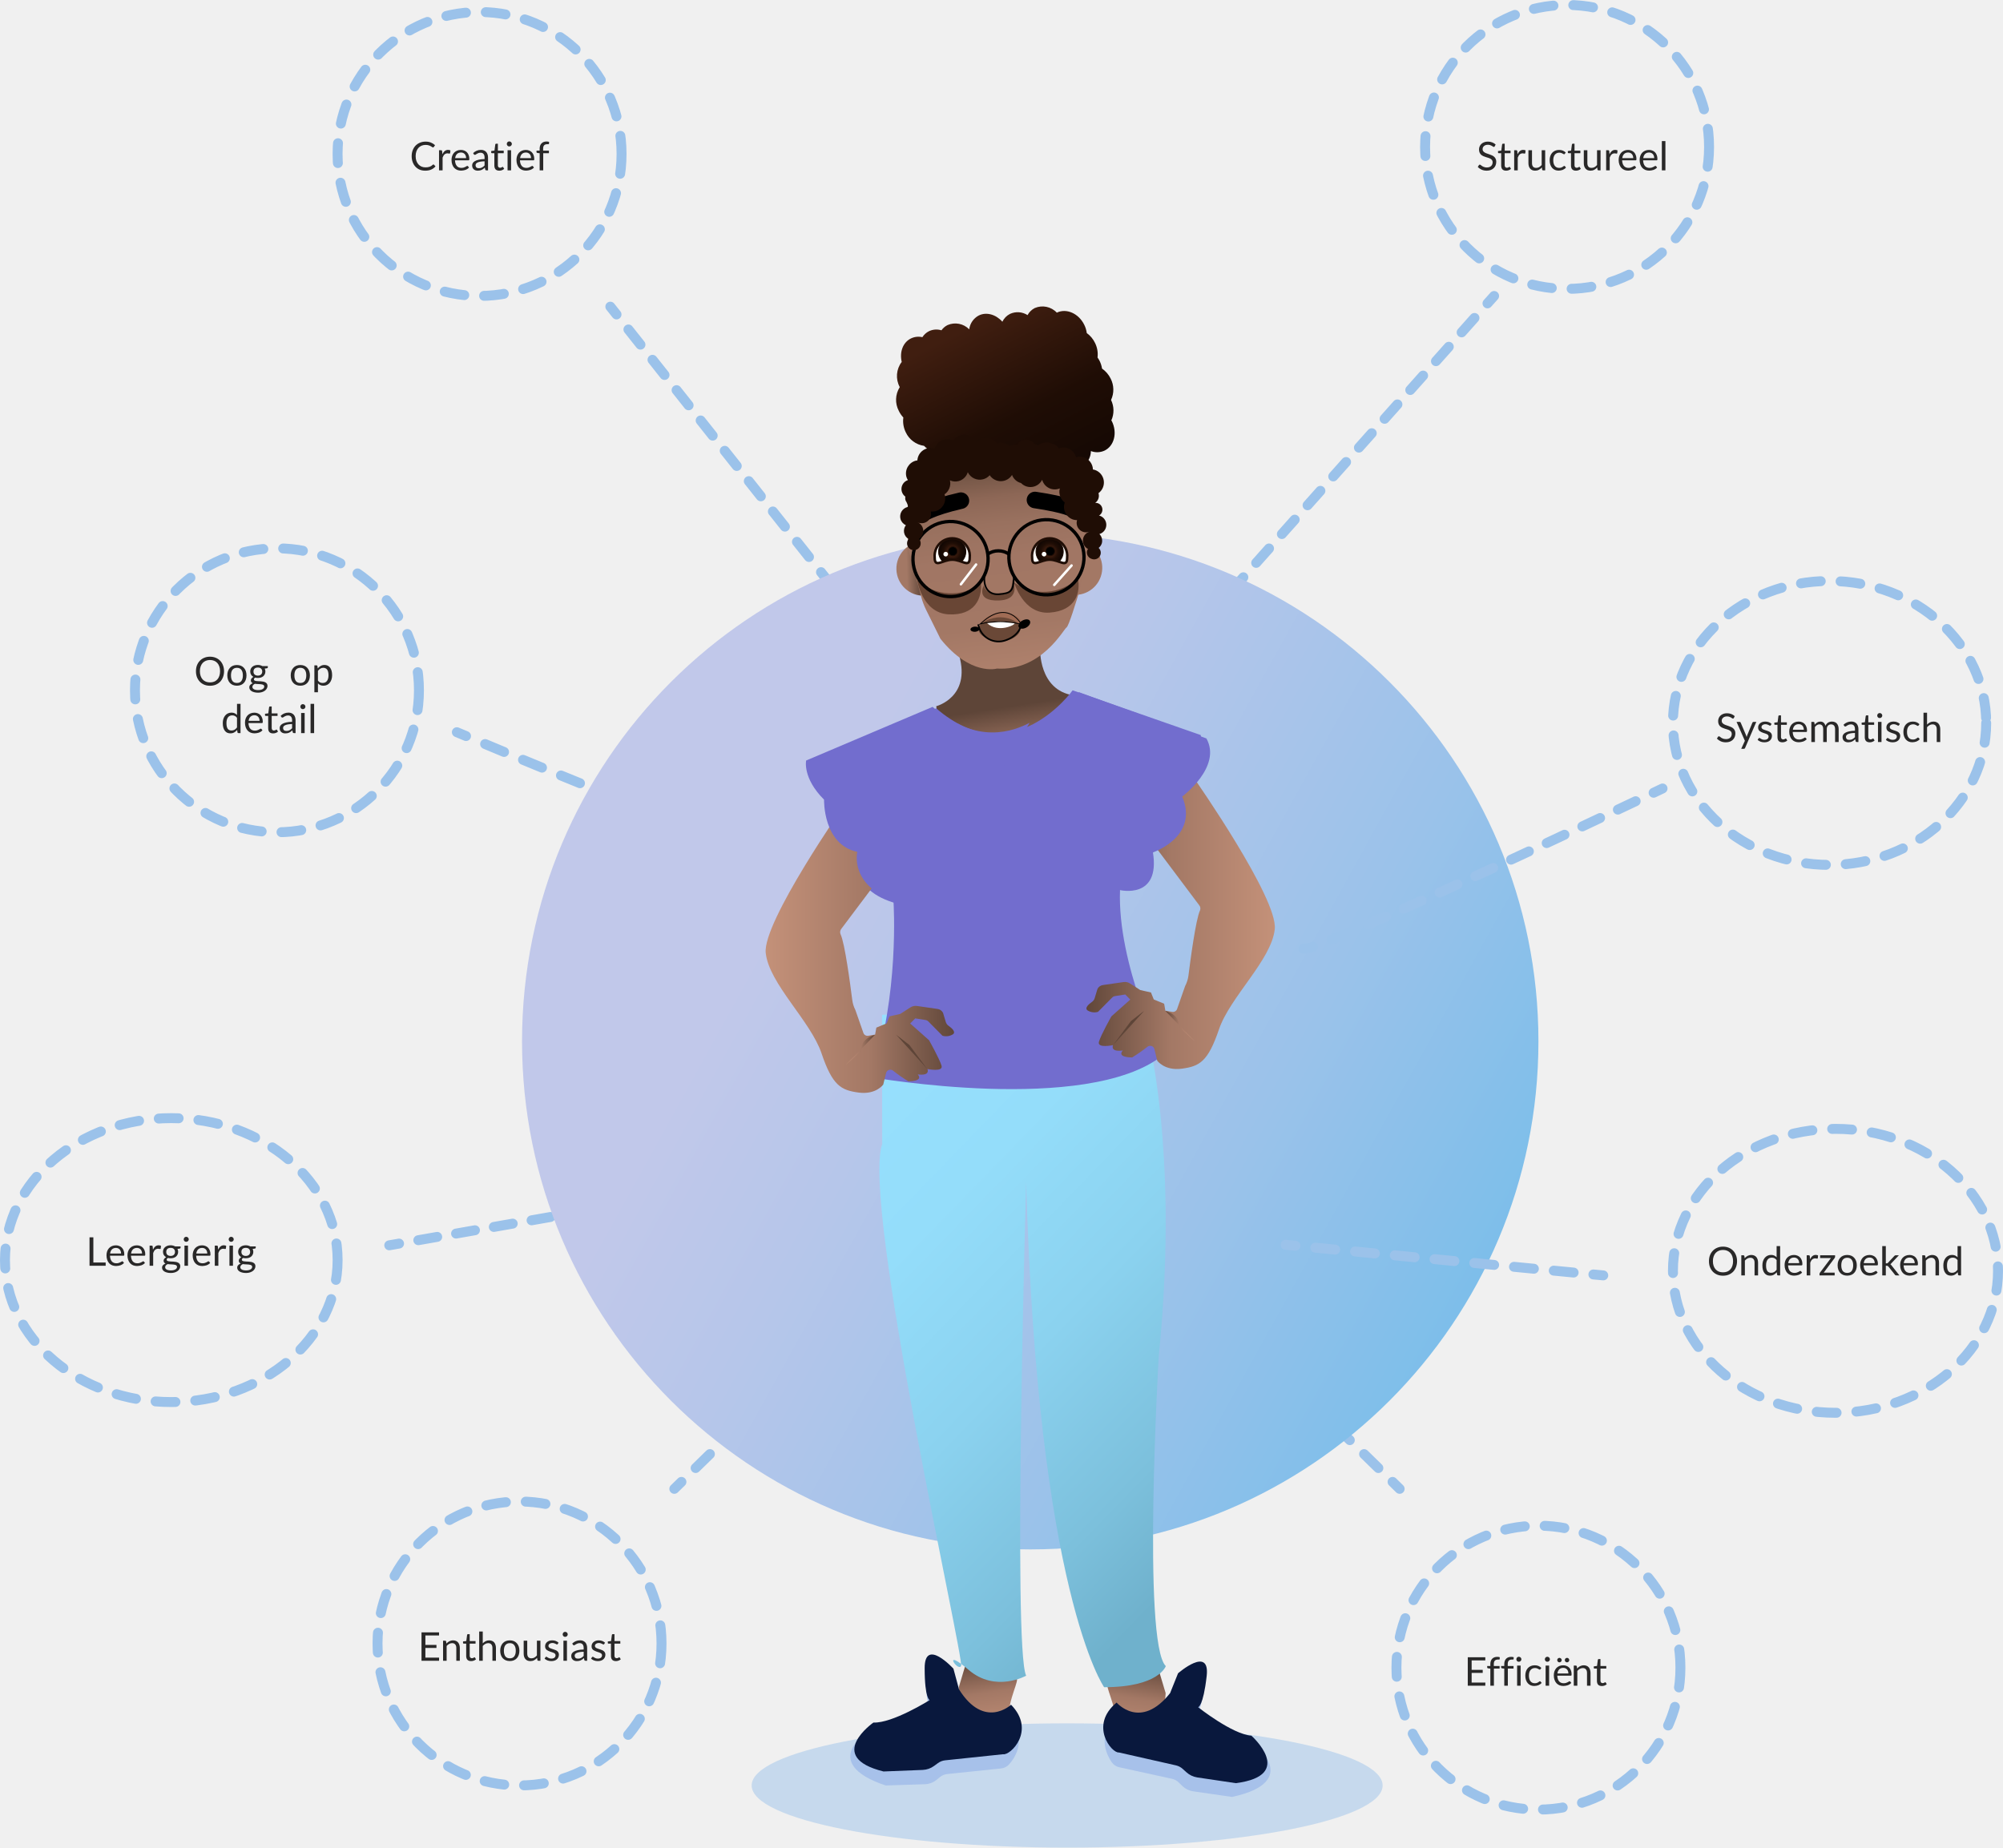
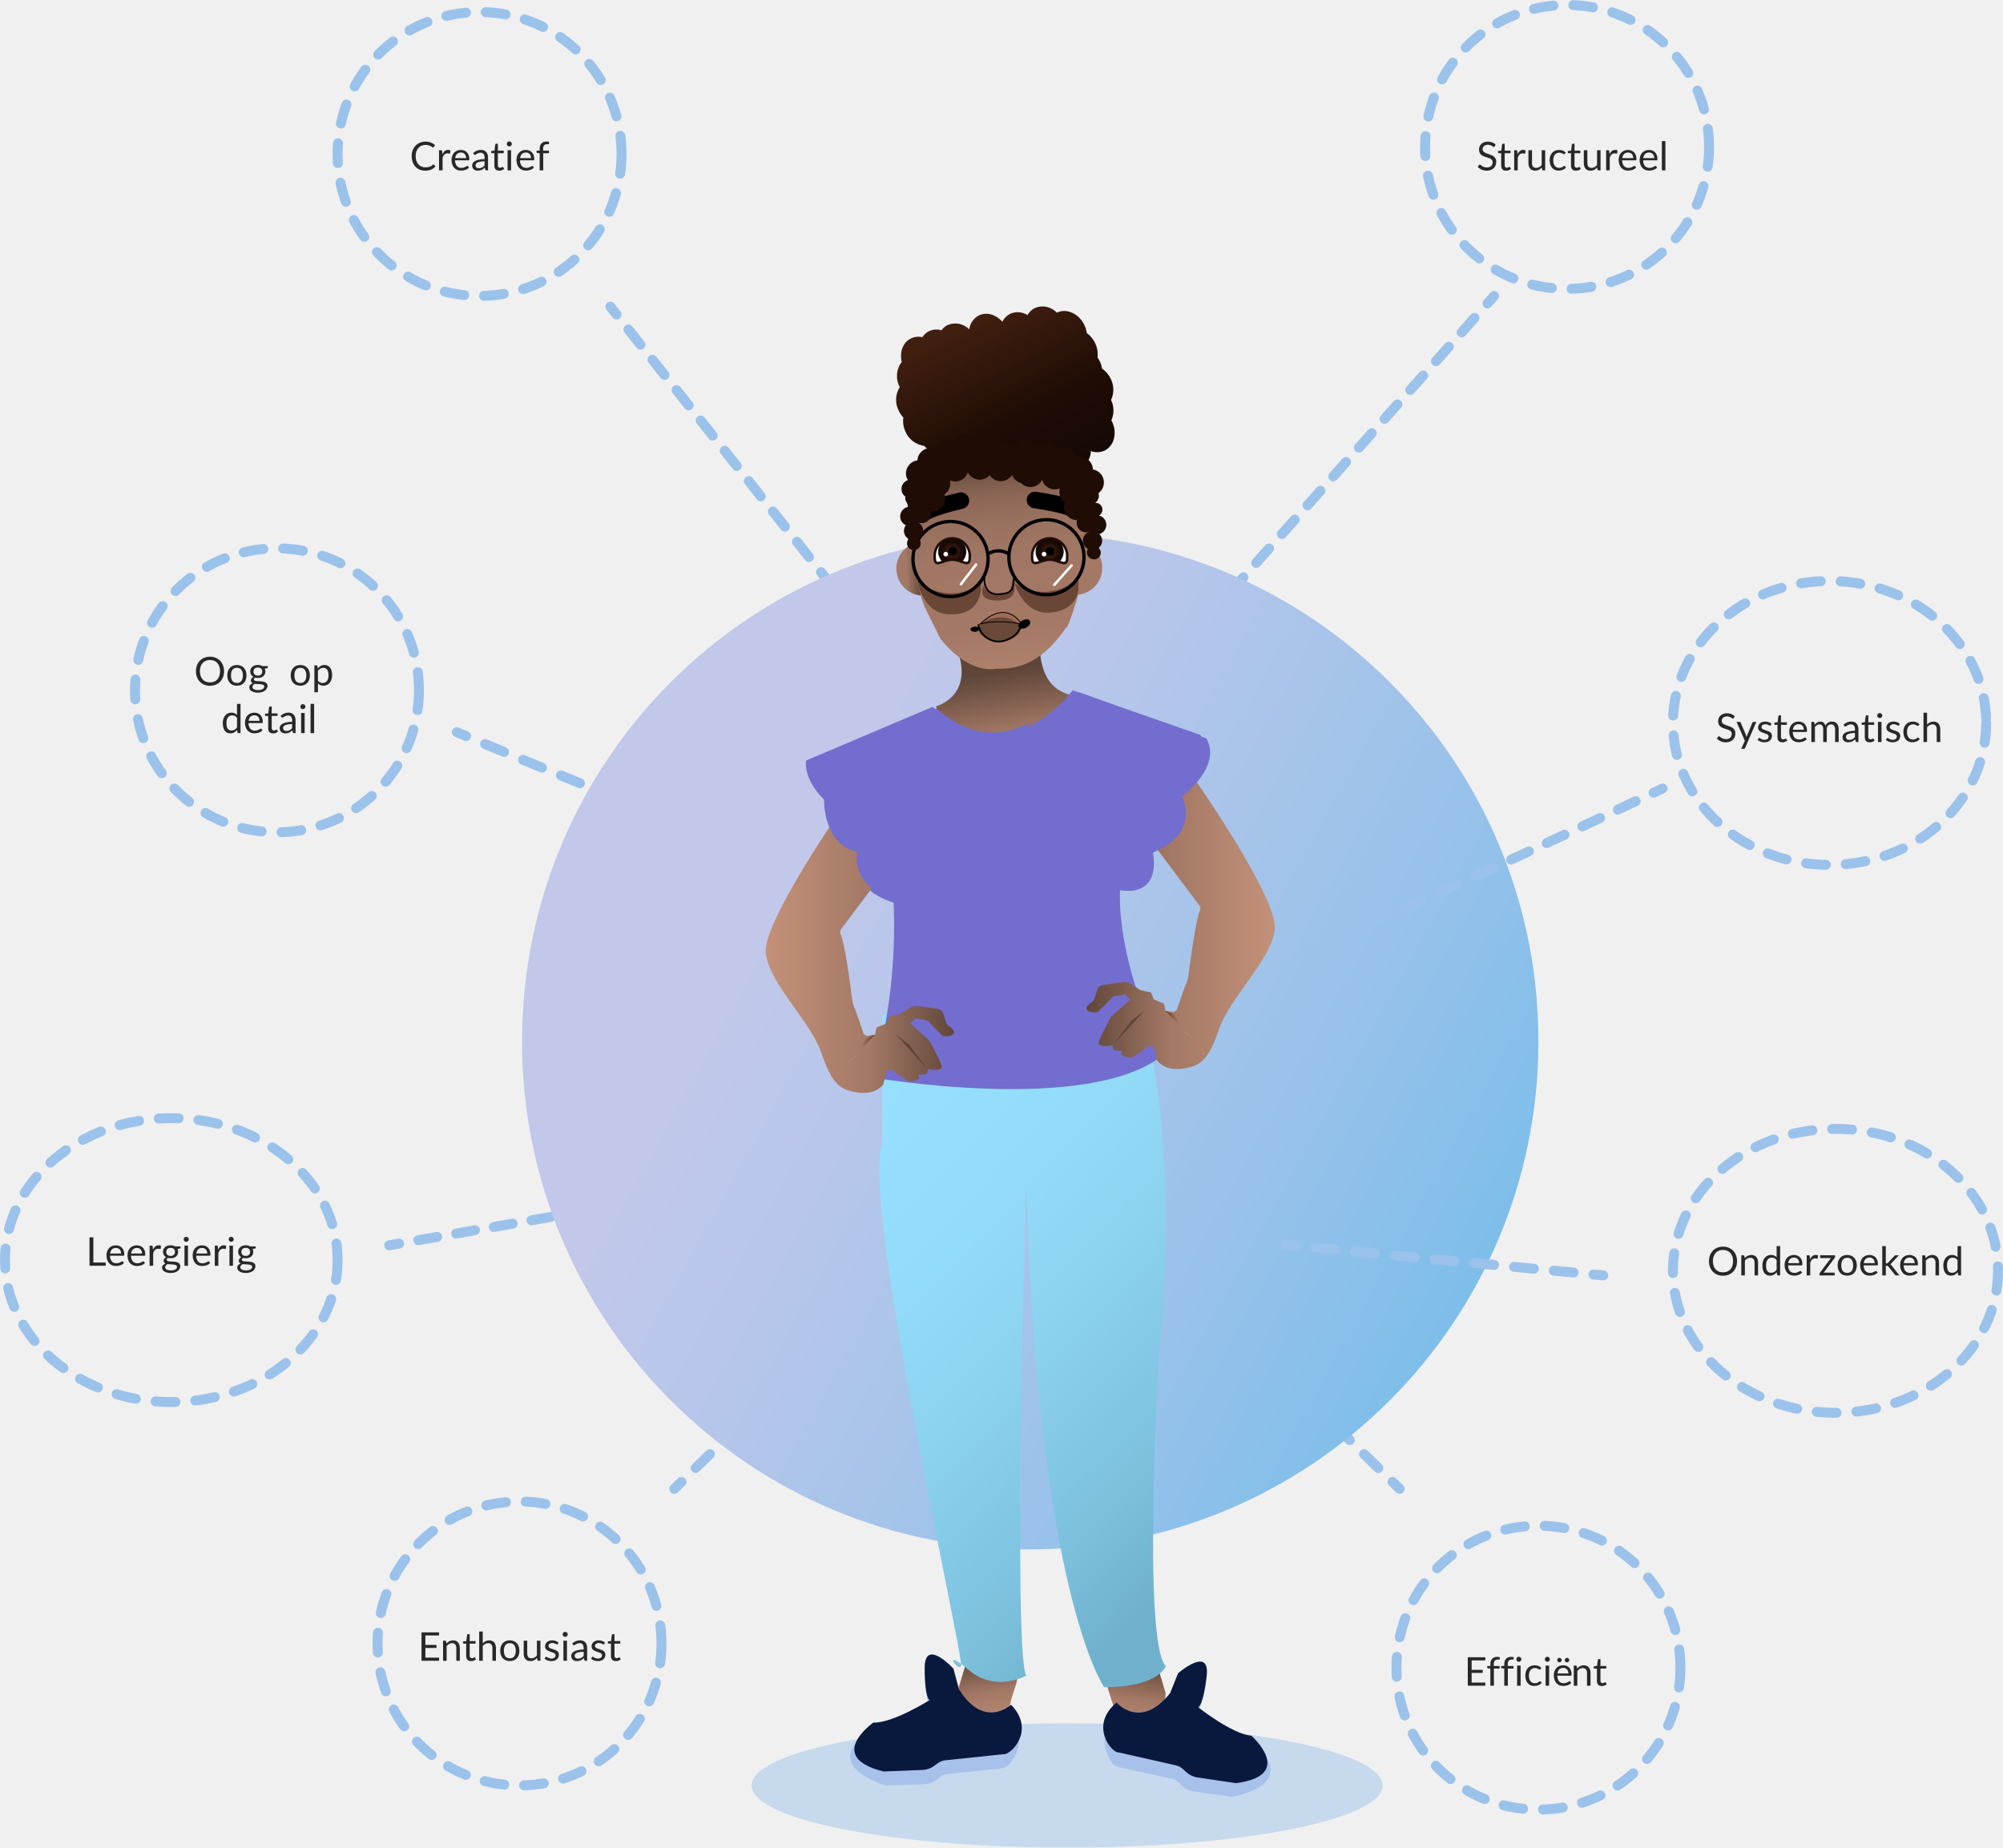
<svg xmlns="http://www.w3.org/2000/svg" xmlns:xlink="http://www.w3.org/1999/xlink" viewBox="0 0 605.04 558.2">
  <defs>
    <style>.cls-1,.cls-30{fill:#fff;}.cls-1,.cls-32,.cls-33,.cls-34,.cls-36{stroke:#1f0d05;}.cls-1,.cls-18,.cls-20,.cls-21,.cls-22,.cls-23,.cls-26,.cls-27,.cls-3,.cls-32,.cls-33,.cls-34,.cls-36,.cls-4,.cls-46,.cls-47,.cls-5,.cls-6,.cls-7,.cls-8{stroke-miterlimit:10;}.cls-1,.cls-22,.cls-23,.cls-34{stroke-width:0.75px;}.cls-2{fill:#9bc2ea;opacity:0.49;}.cls-18,.cls-20,.cls-21,.cls-22,.cls-26,.cls-27,.cls-3,.cls-34,.cls-4,.cls-46,.cls-47,.cls-5,.cls-6,.cls-7,.cls-8{fill:none;}.cls-3,.cls-4,.cls-46,.cls-47,.cls-5,.cls-6,.cls-7,.cls-8{stroke:#9bc2ea;stroke-width:3px;}.cls-18,.cls-21,.cls-22,.cls-23,.cls-3,.cls-4,.cls-46,.cls-47,.cls-5,.cls-6,.cls-7,.cls-8{stroke-linecap:round;}.cls-4{stroke-dasharray:5.83 5.83;}.cls-5{stroke-dasharray:6.2 6.2;}.cls-6{stroke-dasharray:5.85 5.85;}.cls-7{stroke-dasharray:5.79 5.79;}.cls-8{stroke-dasharray:6.03 6.03;}.cls-9{fill:url(#New_Gradient_Swatch_copy_6);}.cls-10{fill:#a7c1ea;}.cls-11{fill:url(#linear-gradient);}.cls-12{fill:url(#linear-gradient-2);}.cls-13{fill:url(#linear-gradient-3);}.cls-14{fill:url(#linear-gradient-4);}.cls-15{fill:url(#linear-gradient-5);}.cls-16{fill:url(#linear-gradient-6);}.cls-17{fill:url(#linear-gradient-7);}.cls-18,.cls-20,.cls-21,.cls-26,.cls-27{stroke:#000;}.cls-18{stroke-width:5px;}.cls-19{fill:#694635;}.cls-21,.cls-27{stroke-width:0.5px;}.cls-22,.cls-23{stroke:#fff;}.cls-23{fill:#a37762;}.cls-24{fill:#a06c55;}.cls-25{fill:#6a4837;}.cls-26,.cls-32,.cls-33,.cls-36{stroke-width:0.25px;}.cls-28{fill:url(#linear-gradient-8);}.cls-29{fill:#1f0d05;}.cls-31{clip-path:url(#clip-path);}.cls-32{fill:url(#radial-gradient);}.cls-35{clip-path:url(#clip-path-2);}.cls-36{fill:url(#radial-gradient-2);}.cls-37{fill:#726dce;}.cls-38{fill:url(#linear-gradient-9);}.cls-39{fill:url(#linear-gradient-10);}.cls-40{fill:#42210b;}.cls-41{fill:url(#linear-gradient-11);}.cls-42{fill:url(#linear-gradient-12);}.cls-43{fill:url(#linear-gradient-13);}.cls-44{fill:url(#linear-gradient-14);}.cls-45{fill:#09183d;}.cls-46{stroke-dasharray:5.94 5.94;}.cls-47{stroke-dasharray:6;}.cls-48,.cls-60{font-size:12px;fill:#292828;font-family:Lato-Regular, Lato;}.cls-49{letter-spacing:0em;}.cls-50{letter-spacing:-0.02em;}.cls-51{letter-spacing:-0.01em;}.cls-52{letter-spacing:-0.01em;}.cls-53{letter-spacing:-0.02em;}.cls-54{letter-spacing:-0.01em;}.cls-55{letter-spacing:0em;}.cls-56{letter-spacing:0em;}.cls-57{letter-spacing:-0.04em;}.cls-58{letter-spacing:0em;}.cls-59{letter-spacing:-0.01em;}.cls-60{letter-spacing:-0.01em;}.cls-61{letter-spacing:-0.01em;}.cls-62{letter-spacing:-0.02em;}.cls-63{letter-spacing:-0.03em;}.cls-64{letter-spacing:-0.01em;}.cls-65{letter-spacing:0em;}.cls-66{letter-spacing:0em;}.cls-67{letter-spacing:-0.01em;}.cls-68{letter-spacing:-0.01em;}.cls-69{letter-spacing:-0.03em;}.cls-70{letter-spacing:-0.02em;}</style>
    <linearGradient id="New_Gradient_Swatch_copy_6" x1="193.69" y1="249.56" x2="517.61" y2="428.87" gradientUnits="userSpaceOnUse">
      <stop offset="0.13" stop-color="#c1c8ea" />
      <stop offset="0.28" stop-color="#b6c6ea" />
      <stop offset="0.56" stop-color="#9ac2ea" />
      <stop offset="0.91" stop-color="#6cbcea" />
      <stop offset="1" stop-color="#5fbaea" />
    </linearGradient>
    <linearGradient id="linear-gradient" x1="300.86" y1="525" x2="297.08" y2="500.09" gradientUnits="userSpaceOnUse">
      <stop offset="0" stop-color="#c49179" />
      <stop offset="0.55" stop-color="#a37865" />
      <stop offset="1" stop-color="#5e4538" />
    </linearGradient>
    <linearGradient id="linear-gradient-2" x1="6149.05" y1="526.8" x2="6145.27" y2="501.9" gradientTransform="matrix(-1, 0, 0, 1, 6489.92, 0)" xlink:href="#linear-gradient" />
    <linearGradient id="linear-gradient-3" x1="242.18" y1="331.6" x2="396.99" y2="481.77" gradientUnits="userSpaceOnUse">
      <stop offset="0" stop-color="#97e0fe" />
      <stop offset="0.25" stop-color="#94ddfa" />
      <stop offset="0.48" stop-color="#8bd2ef" />
      <stop offset="0.71" stop-color="#7cc0dc" />
      <stop offset="0.85" stop-color="#6fb1cc" />
    </linearGradient>
-     <linearGradient id="linear-gradient-4" x1="4424.4" y1="-596.49" x2="4420.2" y2="-626.6" gradientTransform="matrix(-0.96, 0.29, 0.29, 0.96, 4716.45, -464.81)" xlink:href="#linear-gradient" />
+     <linearGradient id="linear-gradient-4" x1="4424.4" y1="-596.49" x2="4418.68" y2="-637.45" gradientTransform="matrix(-0.96, 0.29, 0.29, 0.96, 4716.45, -464.81)" xlink:href="#linear-gradient" />
    <linearGradient id="linear-gradient-5" x1="3132.72" y1="761.79" x2="3142.9" y2="761.79" gradientTransform="matrix(-0.95, -0.32, -0.32, 0.95, 3547, 457.6)" gradientUnits="userSpaceOnUse">
      <stop offset="0.55" stop-color="#a37865" />
      <stop offset="1" stop-color="#5e4538" />
    </linearGradient>
    <linearGradient id="linear-gradient-6" x1="-832.86" y1="57.06" x2="-822.67" y2="57.06" gradientTransform="translate(1099.17 91.13) rotate(-1.65)" xlink:href="#linear-gradient-5" />
    <linearGradient id="linear-gradient-7" x1="4446.74" y1="-495.97" x2="4431.02" y2="-608.46" gradientTransform="matrix(-0.97, 0.26, 0.26, 0.97, 4736.84, -421.89)" gradientUnits="userSpaceOnUse">
      <stop offset="0.21" stop-color="#c49179" />
      <stop offset="0.55" stop-color="#a37865" />
      <stop offset="0.73" stop-color="#a17664" />
      <stop offset="0.82" stop-color="#99715f" />
      <stop offset="0.89" stop-color="#8d6756" />
      <stop offset="0.94" stop-color="#7a5a4a" />
      <stop offset="0.99" stop-color="#63493b" />
      <stop offset="1" stop-color="#5e4538" />
    </linearGradient>
    <linearGradient id="linear-gradient-8" x1="-55.67" y1="-561.93" x2="-32.81" y2="-491.03" gradientTransform="matrix(0.99, -0.14, 0.18, 1.03, 444.31, 657.17)" gradientUnits="userSpaceOnUse">
      <stop offset="0.17" stop-color="#401e10" />
      <stop offset="0.56" stop-color="#1f0d05" />
      <stop offset="0.93" stop-color="#120703" />
    </linearGradient>
    <clipPath id="clip-path">
      <path class="cls-1" d="M282.34,168.52c0,3.22,2.4.58,5.33.58s5.25,2.65,5.25-.58a5.32,5.32,0,1,0-10.58,0Z" />
    </clipPath>
    <radialGradient id="radial-gradient" cx="287.63" cy="166.67" r="4.12" gradientUnits="userSpaceOnUse">
      <stop offset="0.04" stop-color="#684810" />
      <stop offset="0.29" stop-color="#401e10" />
      <stop offset="0.63" stop-color="#1f0d05" />
      <stop offset="0.93" stop-color="#120703" />
    </radialGradient>
    <clipPath id="clip-path-2">
      <path class="cls-1" d="M311.77,168.52c0,3.22,2.4.58,5.32.58s5.26,2.65,5.26-.58a5.32,5.32,0,1,0-10.58,0Z" />
    </clipPath>
    <radialGradient id="radial-gradient-2" cx="317.06" cy="166.67" r="4.12" xlink:href="#radial-gradient" />
    <linearGradient id="linear-gradient-9" x1="231.22" y1="276.17" x2="289.05" y2="276.17" xlink:href="#linear-gradient" />
    <linearGradient id="linear-gradient-10" x1="255.38" y1="317.23" x2="264.29" y2="317.23" xlink:href="#linear-gradient" />
    <linearGradient id="linear-gradient-11" x1="271.09" y1="321.05" x2="280.9" y2="313.7" gradientUnits="userSpaceOnUse">
      <stop offset="0" stop-color="#c49179" />
      <stop offset="0" stop-color="#a37865" />
      <stop offset="0.34" stop-color="#5e4538" />
    </linearGradient>
    <linearGradient id="linear-gradient-12" x1="5962.83" y1="268.95" x2="6020.66" y2="268.95" gradientTransform="matrix(-1, 0, 0, 1, 6347.92, 0)" xlink:href="#linear-gradient" />
    <linearGradient id="linear-gradient-13" x1="5986.99" y1="310.01" x2="5995.9" y2="310.01" gradientTransform="matrix(-1, 0, 0, 1, 6347.92, 0)" xlink:href="#linear-gradient" />
    <linearGradient id="linear-gradient-14" x1="6002.69" y1="313.83" x2="6012.51" y2="306.48" gradientTransform="matrix(-1, 0, 0, 1, 6347.92, 0)" xlink:href="#linear-gradient-11" />
  </defs>
  <g id="Layer_2" data-name="Layer 2">
    <g id="Layer_1-2" data-name="Layer 1">
      <ellipse class="cls-2" cx="322.35" cy="539.44" rx="95.3" ry="18.77" />
      <line class="cls-3" x1="358.06" y1="194.06" x2="360.05" y2="191.82" />
      <line class="cls-4" x1="363.94" y1="187.47" x2="447.38" y2="93.83" />
      <line class="cls-3" x1="449.32" y1="91.66" x2="451.32" y2="89.42" />
      <path class="cls-3" d="M207,248.47a9,9,0,0,1-2.91-.67" />
      <path class="cls-5" d="M198.26,245.73c-14.42-5.36-42.63-17.11-54.63-22.15" />
      <path class="cls-3" d="M140.77,222.38,138,221.22" />
      <line class="cls-3" x1="249.86" y1="175.21" x2="248" y2="172.86" />
      <line class="cls-6" x1="244.37" y1="168.28" x2="188.04" y2="97.29" />
      <line class="cls-3" x1="186.23" y1="95" x2="184.36" y2="92.65" />
      <line class="cls-3" x1="266.18" y1="350.14" x2="263.22" y2="350.66" />
      <line class="cls-7" x1="257.52" y1="351.66" x2="123.39" y2="375.22" />
      <line class="cls-3" x1="120.54" y1="375.72" x2="117.58" y2="376.24" />
      <line class="cls-3" x1="272.63" y1="382.42" x2="270.48" y2="384.52" />
      <line class="cls-8" x1="266.18" y1="388.73" x2="207.99" y2="445.62" />
      <line class="cls-3" x1="205.84" y1="447.72" x2="203.69" y2="449.82" />
      <line class="cls-3" x1="353.85" y1="382.42" x2="356" y2="384.52" />
      <line class="cls-8" x1="360.31" y1="388.73" x2="418.49" y2="445.62" />
      <line class="cls-3" x1="420.65" y1="447.72" x2="422.79" y2="449.82" />
      <circle class="cls-9" cx="311.2" cy="314.61" r="153.51" />
      <path class="cls-10" d="M306.36,521.05s-8.44,5.27-16.24-7.9l-1.8-6.73s-8.81-10.27-8.7-.28,1.63,10.37,1.63,10.37-11.16,7.42-16.93,7.07c-2.14-1.48-17.51,9,3.23,15.86l11.83-.38a5.85,5.85,0,0,0,3.4-1.22l1.23-1a4.2,4.2,0,0,1,2.14-.86l16.23-1.68a3.76,3.76,0,0,0,2.43-1.23C306.57,531.12,309.53,526.59,306.36,521.05Z" />
      <path class="cls-11" d="M307.22,507.34c.1,1.81-3.62,8.48-2.05,13.12,0,0-15.18,2.3-15.54-10.73l2.61-8.7Z" />
      <path class="cls-12" d="M334.51,509.15c-.1,1.8,3.62,8.47,2.05,13.11,0,0,15.18,2.31,15.54-10.73l-2.61-8.7Z" />
      <path class="cls-13" d="M266.44,306.59l78.29-1.82S356.91,341.54,350,410c0,0-5,86.41,2.15,93.37,0,0-2.06,6.38-18.63,6.38,0,0-20.07-28.42-23.55-152.53,0,0-4.06,140.93,0,149.05,0,0-9.23,5.22-17.37-1.74s-3.4.58-2.29-1.16-30.2-139.77-23.82-157.75Z" />
      <path class="cls-14" d="M324.24,210.08c1.88.79-5.11,9.45-19.66,11.58,0,0-20.6,3.46-21.78-8.29,0,0,10.49-2.71,6.95-15.27,0,0,16.07,6,24.43-2.13C314.18,196,313.68,208.49,324.24,210.08Z" />
      <path class="cls-15" d="M325.29,171.71c-1.45,4.28-6.9,6.3-2.62,7.75A8.18,8.18,0,0,0,327.91,164C323.63,162.52,326.74,167.44,325.29,171.71Z" />
      <path class="cls-16" d="M278.94,171.8c.13,4.52,4.75,8,.24,8.17a8.17,8.17,0,1,1-.47-16.34C283.22,163.5,278.81,167.29,278.94,171.8Z" />
      <path class="cls-17" d="M274.22,165.18l.19-17.67a7.73,7.73,0,0,1,7.8-7.64l39.07.42a7.73,7.73,0,0,1,7.64,7.8s-.37,18.44-.62,18.72l-1.54,8.72a30.27,30.27,0,0,1-.78,3.29c-1,3.3-3.17,10.4-3.83,10.76-.85.47-7.52,13.26-21,12.41,0,0-8,2.35-17.08-9l-4.29-8.67a21.16,21.16,0,0,1-1.53-4.06S274.22,165.51,274.22,165.18Z" />
      <path class="cls-18" d="M290.26,151.26c-9.35,2.13-12,4.2-12,4.2" />
      <path class="cls-18" d="M312.63,151.06c9.73,1.44,11.54,2.79,11.54,2.79" />
      <path class="cls-19" d="M305.82,175.21s.2,5.06-4.12,4.31c0,0-4,.16-4.53-2.64,0,0-2.63,4.78,4.51,4.54S305.82,175.21,305.82,175.21Z" />
      <path class="cls-19" d="M325.59,174.68A15.19,15.19,0,0,1,306.34,176s2.69,9.64,10.67,9.09S326.48,179,325.59,174.68Z" />
      <path class="cls-19" d="M296.31,176.32a15.17,15.17,0,0,1-19.26-1.06s1.46,9.9,9.45,10.35S296.66,180.72,296.31,176.32Z" />
      <circle class="cls-20" cx="316.08" cy="168.38" r="11.35" transform="translate(-19.61 43.61) rotate(-7.66)" />
      <circle class="cls-20" cx="287.12" cy="168.92" r="11.35" transform="translate(-19.95 39.76) rotate(-7.66)" />
      <path class="cls-20" d="M298.36,167.41a5.68,5.68,0,0,1,6.41,0" />
      <path class="cls-21" d="M297.34,173.89c0,.18,0,.37,0,.57-.17,3.67,1.77,5.26,4.41,5.07,3.67-.27,4.3-1,4.47-4.66,0-.19,0-.38,0-.57" />
      <line class="cls-22" x1="318.45" y1="176.71" x2="323.68" y2="170.85" />
      <line class="cls-23" x1="290.26" y1="176.52" x2="294.84" y2="170.56" />
      <path class="cls-24" d="M296,188.56c-1.24,1.59,3.61,3.65,6.51,3.68s6.09-1.76,6.11-3.78-3.12-3.49-6-3.52A8.46,8.46,0,0,0,296,188.56Z" />
      <path class="cls-25" d="M295.58,190.12c0,2,3.61,3.65,6.51,3.68s6.09-1.76,6.12-3.78-3.13-3.49-6-3.52S295.6,188.1,295.58,190.12Z" />
      <path class="cls-26" d="M308.51,188.61s-3.92-7.6-11.82-.62c-.46.32-.15.2-.6.53a20.69,20.69,0,0,1,5.79-.64A24.54,24.54,0,0,1,308.51,188.61Z" />
      <path class="cls-27" d="M309.47,188.67l-1-.06s-.18,3.23-4.65,4.82a6.22,6.22,0,0,1-8.29-4.64.59.59,0,0,1,0-.14" />
      <ellipse cx="294.48" cy="188.82" rx="1.34" ry="0.78" transform="matrix(1, -0.06, 0.06, 1, -11.32, 18.95)" />
      <path d="M307.73,189.46c.31.58,1.31.65,2.24.16s1.44-1.37,1.14-2-1.31-.64-2.25-.15S307.42,188.89,307.73,189.46Z" />
      <path class="cls-28" d="M273.6,130.61a7.76,7.76,0,0,1-.73-4.47,7.85,7.85,0,0,1-1.37-2,7.15,7.15,0,0,1,.27-7.15.43.43,0,0,0,0-.07,7,7,0,0,1,.61-7.57c-.7-3,.36-5.91,2.79-7.1a5.2,5.2,0,0,1,3.45-.38,5.06,5.06,0,0,1,2-1.81,5.2,5.2,0,0,1,3.76-.27,5,5,0,0,1,1.85-1.58,5.89,5.89,0,0,1,6.54,1.29,5.5,5.5,0,0,1,2.9-4.19c2.34-1.15,5.19-.28,7.11,1.89a5.14,5.14,0,0,1,2.34-2.38,5.55,5.55,0,0,1,5.27.38,5.08,5.08,0,0,1,2.19-2.14,5.93,5.93,0,0,1,6.65,1.4c2.9-1.41,6.62.24,8.3,3.69a8,8,0,0,1,.75,2.48,7.84,7.84,0,0,1,2.5,3,7.73,7.73,0,0,1,.75,4.38,8.66,8.66,0,0,1,.66,1.1,8,8,0,0,1,.7,2.25,7.91,7.91,0,0,1,2.59,3,7.32,7.32,0,0,1,.13,6.48,7.28,7.28,0,0,1,.09,6.17c0,.1.12.18.17.28,1.69,3.46.71,7.41-2.2,8.84a5.31,5.31,0,0,1-4.14.15,5.65,5.65,0,0,1-3,4.9c-2.73,1.34-6.17-.06-8-3.1a7,7,0,0,1-1.25-.74,6.36,6.36,0,0,1-3.85-1.47,7.39,7.39,0,0,1-.66.42,5.59,5.59,0,0,1-5.5-.5,5.16,5.16,0,0,1-1,.62,5.5,5.5,0,0,1-5-.23,4.78,4.78,0,0,1-1.21.87c-2.27,1.11-5,.33-6.94-1.7a5.15,5.15,0,0,1-2.28,2.29,5.81,5.81,0,0,1-6.19-1,6.29,6.29,0,0,1-5.53-1.94A7.2,7.2,0,0,1,273.6,130.61Z" />
      <path class="cls-29" d="M274.44,162.84a2.83,2.83,0,0,1-.8-4.17,2.87,2.87,0,0,1-1.63-1.88,2.94,2.94,0,0,1,2.09-3.6c.68-.18-1.11-2.7-.51-2.42.38-.52,4-1.19,3.81-1,0,.05.07.1.08.16a2.06,2.06,0,1,1-4,1.05,2.09,2.09,0,0,1,0-.93,2.84,2.84,0,0,1,.77-5,3.93,3.93,0,0,1-.46-1,4,4,0,0,1,2.84-4.87,2.67,2.67,0,0,1,.48-.08,4,4,0,0,1,5.22-3.57,4,4,0,0,1,2.79-2.72,4,4,0,0,1,2.84.32,3.92,3.92,0,0,1,2.31-1.68,4,4,0,0,1,4.64,2.2,3.92,3.92,0,0,1,2-1.24,4,4,0,0,1,4.29,1.6,2.18,2.18,0,0,1,.23-.09,4,4,0,0,1,3.68.89,3.13,3.13,0,0,1,.8-.39,3.06,3.06,0,0,1,1.38,0,3,3,0,0,1,5.14-.3,2.81,2.81,0,0,1,1.14.45,4,4,0,0,1,3.63-.73,3.07,3.07,0,0,1,.42.17,3,3,0,0,1,2.18,1.44,3.93,3.93,0,0,1,2.52-.11,4,4,0,0,1,2.71,2.8,3.9,3.9,0,0,1,2.27,0,4,4,0,0,1,2.84,3.72c.17,0,.33.05.49.09a4,4,0,0,1,1.19,7.05,2.64,2.64,0,0,1-1,2.94,2.37,2.37,0,0,1,.7.06,2.06,2.06,0,0,1,.42,3.78s.1,0,.15,0a2.9,2.9,0,0,1,0,5.57,2.88,2.88,0,0,1,.73,2.82,2.91,2.91,0,0,1-.95,1.37,2,2,0,0,1-2.08,3.33,2.06,2.06,0,0,1-1.4-2.55,2.34,2.34,0,0,1,.25-.47,2.83,2.83,0,0,1,.5-5.23h0a2.84,2.84,0,0,1-3.79-3.47,4.16,4.16,0,0,1-1.1-.15,4,4,0,0,1-2.7-4.94c0-.08.07-.15.1-.23a4,4,0,0,1-1.51-4.27,3.95,3.95,0,0,1-5.34-2.62,3.94,3.94,0,0,1-6.38,1,3.91,3.91,0,0,1-2.72-2.45,4,4,0,0,1-6.74.08,3.93,3.93,0,0,1-2,1.23,4,4,0,0,1-4.62-2.14,4,4,0,0,1-2.78,2.69,3.91,3.91,0,0,1-2.62-.23,4,4,0,0,1-1.63,4.23c0,.07.06.14.08.22a4,4,0,0,1-2.83,4.88,4.1,4.1,0,0,1-1.39.1,2.85,2.85,0,0,1-4,3.25l0,0a2.85,2.85,0,0,1,.43,5,1.84,1.84,0,0,1,.43.79,2.06,2.06,0,1,1-3.6-.7Z" />
      <path class="cls-30" d="M282.34,168.52c0,3.22,2.4.58,5.33.58s5.25,2.65,5.25-.58a5.32,5.32,0,1,0-10.58,0Z" />
      <g class="cls-31">
        <circle class="cls-32" cx="287.63" cy="166.67" r="4.12" />
        <circle class="cls-33" cx="287.81" cy="166.55" r="1.35" />
        <circle class="cls-30" cx="285.67" cy="167.42" r="0.7" />
      </g>
      <path class="cls-34" d="M282.34,168.52c0,3.22,2.4.58,5.33.58s5.25,2.65,5.25-.58a5.32,5.32,0,1,0-10.58,0Z" />
      <path class="cls-30" d="M311.77,168.52c0,3.22,2.4.58,5.32.58s5.26,2.65,5.26-.58a5.32,5.32,0,1,0-10.58,0Z" />
      <g class="cls-35">
        <circle class="cls-36" cx="317.06" cy="166.67" r="4.12" />
        <circle class="cls-33" cx="317.24" cy="166.55" r="1.35" />
        <circle class="cls-30" cx="315.38" cy="167.42" r="0.7" />
      </g>
      <path class="cls-34" d="M311.77,168.52c0,3.22,2.4.58,5.32.58s5.26,2.65,5.26-.58a5.32,5.32,0,1,0-10.58,0Z" />
      <path class="cls-37" d="M351.11,318.92s-13.66-27.53-12.79-50c0,0,12.25,2.92,9.94-11.42,0,0,12-6.91,7.35-17.78,0,0,9.62-2.88,7.09-17.64L324,208.56S305.92,234,282.8,214l-38.21,16.08s-1.16,5.22,5.41,11.74c0,0-.38,13.47,10.06,15.65,0,0-5,10.57,9.85,15.23,0,0,1.84,28.14-6.66,52.78C263.25,325.45,328.2,336.92,351.11,318.92Z" />
      <path class="cls-38" d="M254.1,280.67,275,252.84l14.06-30.7s-32.62,1-33.76,20.68c0,0-25,35.8-24,45.09s13.54,20.53,16.85,30.31,5.87,11.15,11.17,11.87,7.48-2.42,7.48-2.42l.89-3.61a1.33,1.33,0,0,1,2.05-.6,46.85,46.85,0,0,0,4.64,3.24c.37,0,4.63,0,2.84-2.1,0,0,3.72.66,2.93-1.62,0,0,4.83,1,4.26-1s-3.77-7.69-3.77-7.69l-5.7-5.07,1.52-1.54,3.09.49a1.49,1.49,0,0,1,.84.41l4.3,4.35a3.9,3.9,0,0,0,3.22-.48c.87-.74-.48-1.89-1.35-2.5a2.22,2.22,0,0,1-.87-1.17l-.83-2.77a2.18,2.18,0,0,0-1.68-1.18l-6.2-.9a2.83,2.83,0,0,0-1.94.41l-3.12,2-3.23.73-.85,2.11-3.12,1.29-.38,2.1-2,.35a1.33,1.33,0,0,1-1.51-.77l-2.45-7a9.24,9.24,0,0,1-.95-3.09c-.57-4.5-2.24-17.15-3.52-19.79A1.59,1.59,0,0,1,254.1,280.67Z" />
      <path class="cls-39" d="M255.38,321.83c.28-.31,4.75-4.18,4.75-4.18s-.64-3.65,4.16-5" />
      <line class="cls-40" x1="267.31" y1="315.34" x2="277.17" y2="324.6" />
      <polyline class="cls-41" points="280.1 322.98 274.69 315.71 270.72 312.64" />
      <path class="cls-42" d="M362.21,273.45l-20.88-27.83-14.07-30.7s32.62,1,33.76,20.68c0,0,25,35.8,24.05,45.09S371.53,301.22,368.21,311s-5.87,11.15-11.17,11.87-7.48-2.42-7.48-2.42l-.88-3.61a1.33,1.33,0,0,0-2.05-.6,46.85,46.85,0,0,1-4.64,3.24c-.38,0-4.64,0-2.84-2.1,0,0-3.73.66-2.94-1.62,0,0-4.83,1.05-4.26-1s3.77-7.69,3.77-7.69l5.7-5.07-1.51-1.54-3.1.49a1.46,1.46,0,0,0-.83.41l-4.31,4.35a3.9,3.9,0,0,1-3.22-.48c-.87-.74.49-1.89,1.36-2.5a2.15,2.15,0,0,0,.86-1.17l.84-2.77a2.14,2.14,0,0,1,1.67-1.18l6.21-.9a2.84,2.84,0,0,1,1.94.41l3.11,2,3.23.73.85,2.11,3.13,1.29.37,2.1,2,.35a1.33,1.33,0,0,0,1.51-.77l2.45-7a9.49,9.49,0,0,0,1-3.09c.56-4.5,2.23-17.15,3.51-19.79A1.57,1.57,0,0,0,362.21,273.45Z" />
      <path class="cls-43" d="M360.93,314.61c-.28-.31-4.75-4.18-4.75-4.18s.64-3.65-4.16-5" />
      <polyline class="cls-44" points="336.21 315.76 341.62 308.49 345.6 305.42" />
      <path class="cls-37" d="M311,218.39c-7.42,3.88-17.72,5.25-29.29-4.83l-38.2,16.21s-1.16,5.26,5.41,11.83c0,0-.38,13.58,10.05,15.77,0,0-2.61,10.45,12.21,15.15a100.92,100.92,0,0,1,.88,12" />
      <path class="cls-37" d="M335.59,267.91s11.55,2.37,12.67-10.38c0,0,14-4.71,8.84-16.87,0,0,12.11-9,7.31-17.56l-38.59-14Z" />
      <path class="cls-45" d="M305.41,515.05s-8.07,7.59-15.72-4.64L288,504.15s-8.69-9.51-8.69-.18,1.52,9.67,1.52,9.67-11.22,7.05-17,6.79c0,0-14.81,10.37,3.06,14.78l11.84-.47a6.2,6.2,0,0,0,3.39-1.18l1.22-.89a4.45,4.45,0,0,1,2.16-.83L303,530C305.19,530.47,313,522.82,305.41,515.05Z" />
      <path class="cls-10" d="M335.68,520.25s7.8,6.19,17-6l2.54-6.48s9.9-9.22,8.68.69-2.78,10.12-2.78,10.12,10.26,8.62,16,8.92c2.28-1.23,16.38,10.91-5,15.4l-11.71-1.7a5.85,5.85,0,0,1-3.25-1.59l-1.11-1.08a4.17,4.17,0,0,0-2-1.1l-15.94-3.49a3.74,3.74,0,0,1-2.28-1.49C334.34,530.24,331.91,525.4,335.68,520.25Z" />
      <path class="cls-45" d="M337.29,514.39s7.18,8.46,16.15-2.84l2.41-6s9.7-8.47,8.65.8-2.59,9.44-2.59,9.44S372.27,524,378,524.39c0,0,13.55,12-4.7,14.35L361.61,537a6.26,6.26,0,0,1-3.23-1.55l-1.11-1a4.5,4.5,0,0,0-2-1.07L338,529.47C335.79,529.74,328.93,521.27,337.29,514.39Z" />
-       <path class="cls-30" d="M298.17,188.27l2.52-.24a15.29,15.29,0,0,1,3.1,0l2.66.29C306.71,188.81,301.46,191.35,298.17,188.27Z" />
      <path class="cls-3" d="M393.71,286.62a7.6,7.6,0,0,0,2.91-.63" />
      <path class="cls-46" d="M402.19,283.92c21.5-8.56,77.07-34.81,94.62-43.14" />
      <path class="cls-3" d="M499.5,239.51l2.7-1.29" />
      <line class="cls-3" x1="388.32" y1="376.09" x2="391.31" y2="376.38" />
      <line class="cls-8" x1="397.31" y1="376.96" x2="478.31" y2="384.76" />
      <line class="cls-3" x1="481.31" y1="385.05" x2="484.29" y2="385.33" />
      <circle class="cls-47" cx="144.86" cy="46.52" r="42.89" />
      <circle class="cls-47" cx="83.66" cy="208.56" r="42.89" />
      <ellipse class="cls-47" cx="51.74" cy="380.71" rx="50.24" ry="42.89" />
      <circle class="cls-47" cx="464.71" cy="503.84" r="42.89" />
      <circle class="cls-47" cx="156.93" cy="496.54" r="42.89" />
      <circle class="cls-47" cx="473.36" cy="44.39" r="42.89" />
      <ellipse class="cls-47" cx="552.65" cy="218.42" rx="47.31" ry="42.89" />
      <ellipse class="cls-47" cx="554.44" cy="383.95" rx="49.1" ry="42.89" />
      <text class="cls-48" transform="translate(123.79 51.47)">
        <tspan class="cls-49">C</tspan>
        <tspan class="cls-50" x="7.98" y="0">r</tspan>
        <tspan x="12.1" y="0">e</tspan>
        <tspan class="cls-51" x="18.44" y="0">a</tspan>
        <tspan x="24.32" y="0">ti</tspan>
        <tspan class="cls-52" x="31.72" y="0">e</tspan>
        <tspan class="cls-53" x="37.99" y="0">f</tspan>
      </text>
      <text class="cls-48" transform="translate(58.63 207.09)">
        <tspan class="cls-54">O</tspan>
        <tspan class="cls-55" x="9.53" y="0">o</tspan>
        <tspan x="16.3" y="0" xml:space="preserve">g  op </tspan>
        <tspan x="8.15" y="14.4">d</tspan>
        <tspan class="cls-56" x="14.87" y="14.4">e</tspan>
        <tspan x="21.16" y="14.4">tail</tspan>
      </text>
      <text class="cls-48" transform="translate(25.95 382.42)">
        <tspan class="cls-57">L</tspan>
        <tspan class="cls-58" x="5.72" y="0">ee</tspan>
        <tspan class="cls-59" x="18.4" y="0">r</tspan>
        <tspan x="22.63" y="0">gierig</tspan>
      </text>
      <text class="cls-60" transform="translate(126.23 501.77)">E<tspan class="cls-61" x="6.76" y="0">n</tspan>
        <tspan class="cls-58" x="13.37" y="0">thousiast</tspan>
      </text>
      <text class="cls-48" transform="translate(446 51.47)">
        <tspan class="cls-62">S</tspan>
        <tspan x="6.24" y="0">tructu</tspan>
        <tspan class="cls-50" x="38.32" y="0">r</tspan>
        <tspan x="42.44" y="0">eel</tspan>
      </text>
      <text class="cls-48" transform="translate(518.23 224.18)">
        <tspan class="cls-63">S</tspan>
        <tspan class="cls-64" x="6.2" y="0">y</tspan>
        <tspan class="cls-58" x="12.28" y="0">s</tspan>
        <tspan class="cls-65" x="17.47" y="0">t</tspan>
        <tspan x="21.74" y="0">em</tspan>
        <tspan class="cls-51" x="37.95" y="0">a</tspan>
        <tspan class="cls-66" x="43.84" y="0">tisch</tspan>
      </text>
      <text class="cls-48" transform="translate(515.66 385.33)">
        <tspan class="cls-67">O</tspan>
        <tspan class="cls-58" x="9.49" y="0">nder</tspan>
        <tspan class="cls-68" x="33.61" y="0">z</tspan>
        <tspan x="38.92" y="0">oe</tspan>
        <tspan class="cls-69" x="52.06" y="0">k</tspan>
        <tspan x="57.81" y="0">end</tspan>
      </text>
      <text class="cls-48" transform="translate(442.27 509.3)">
        <tspan class="cls-70">E</tspan>
        <tspan x="6.68" y="0">fficië</tspan>
        <tspan class="cls-61" x="32.27" y="0">n</tspan>
        <tspan class="cls-58" x="38.89" y="0">t</tspan>
      </text>
    </g>
  </g>
</svg>
